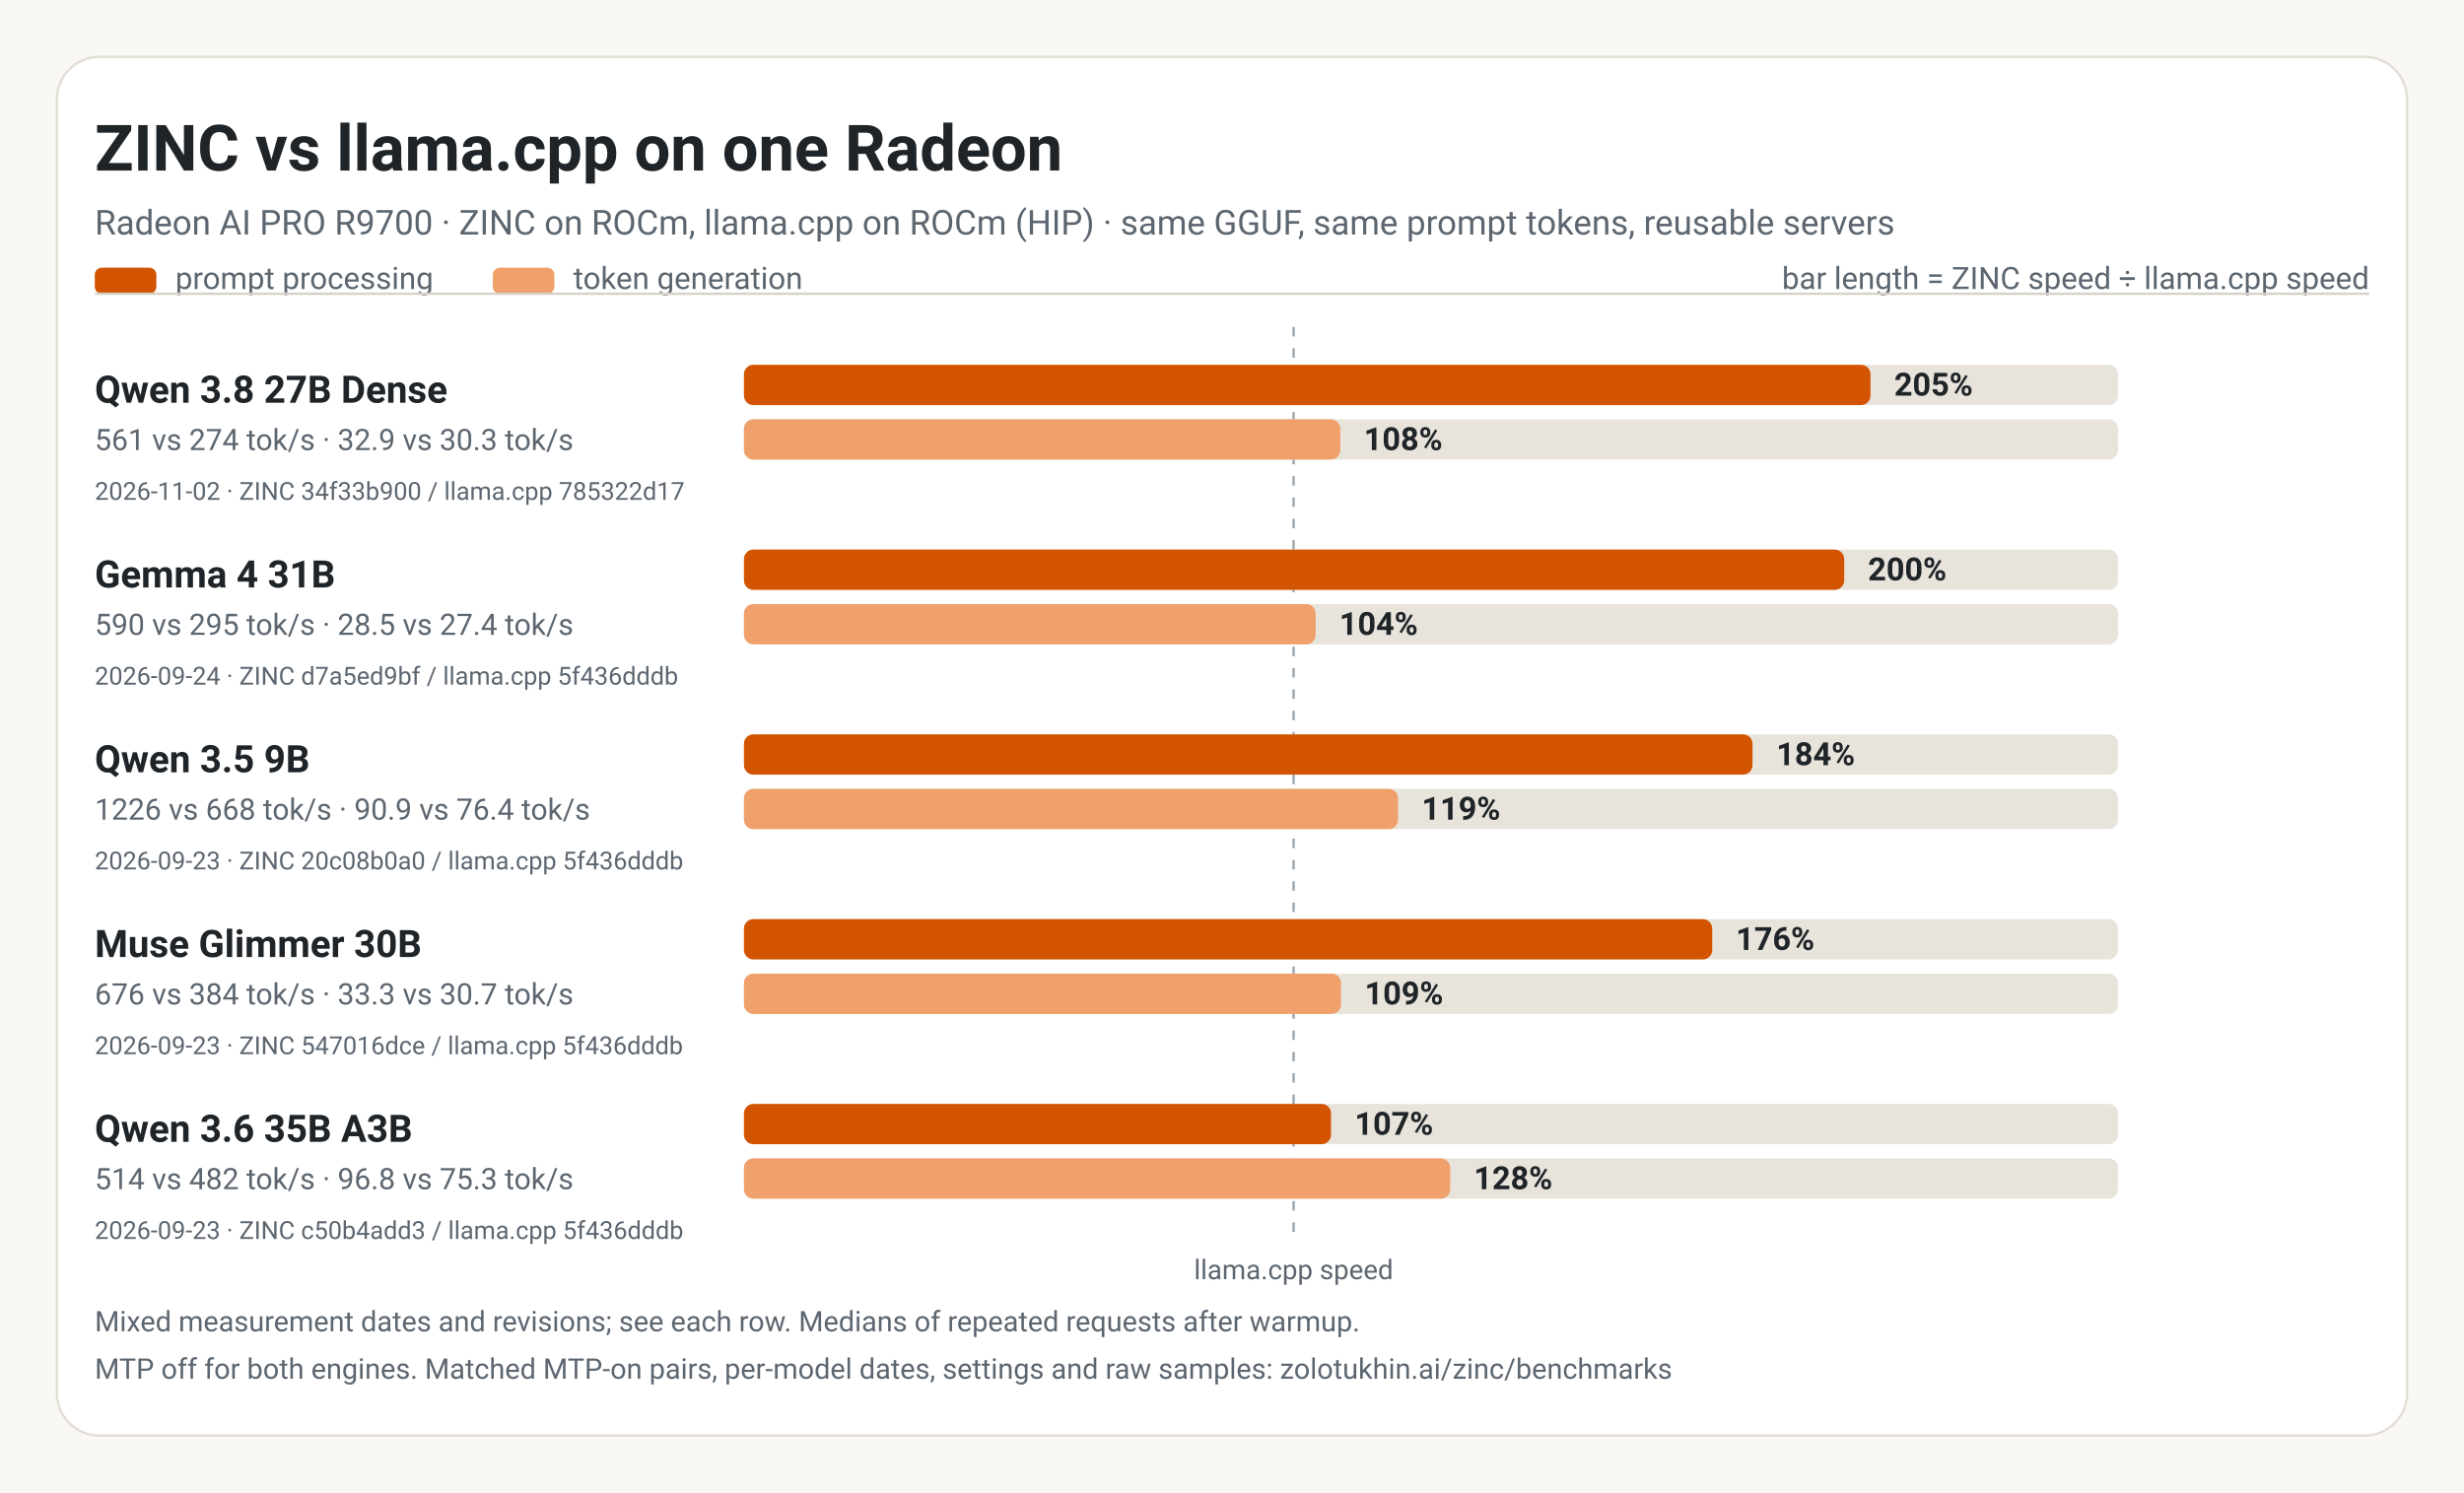
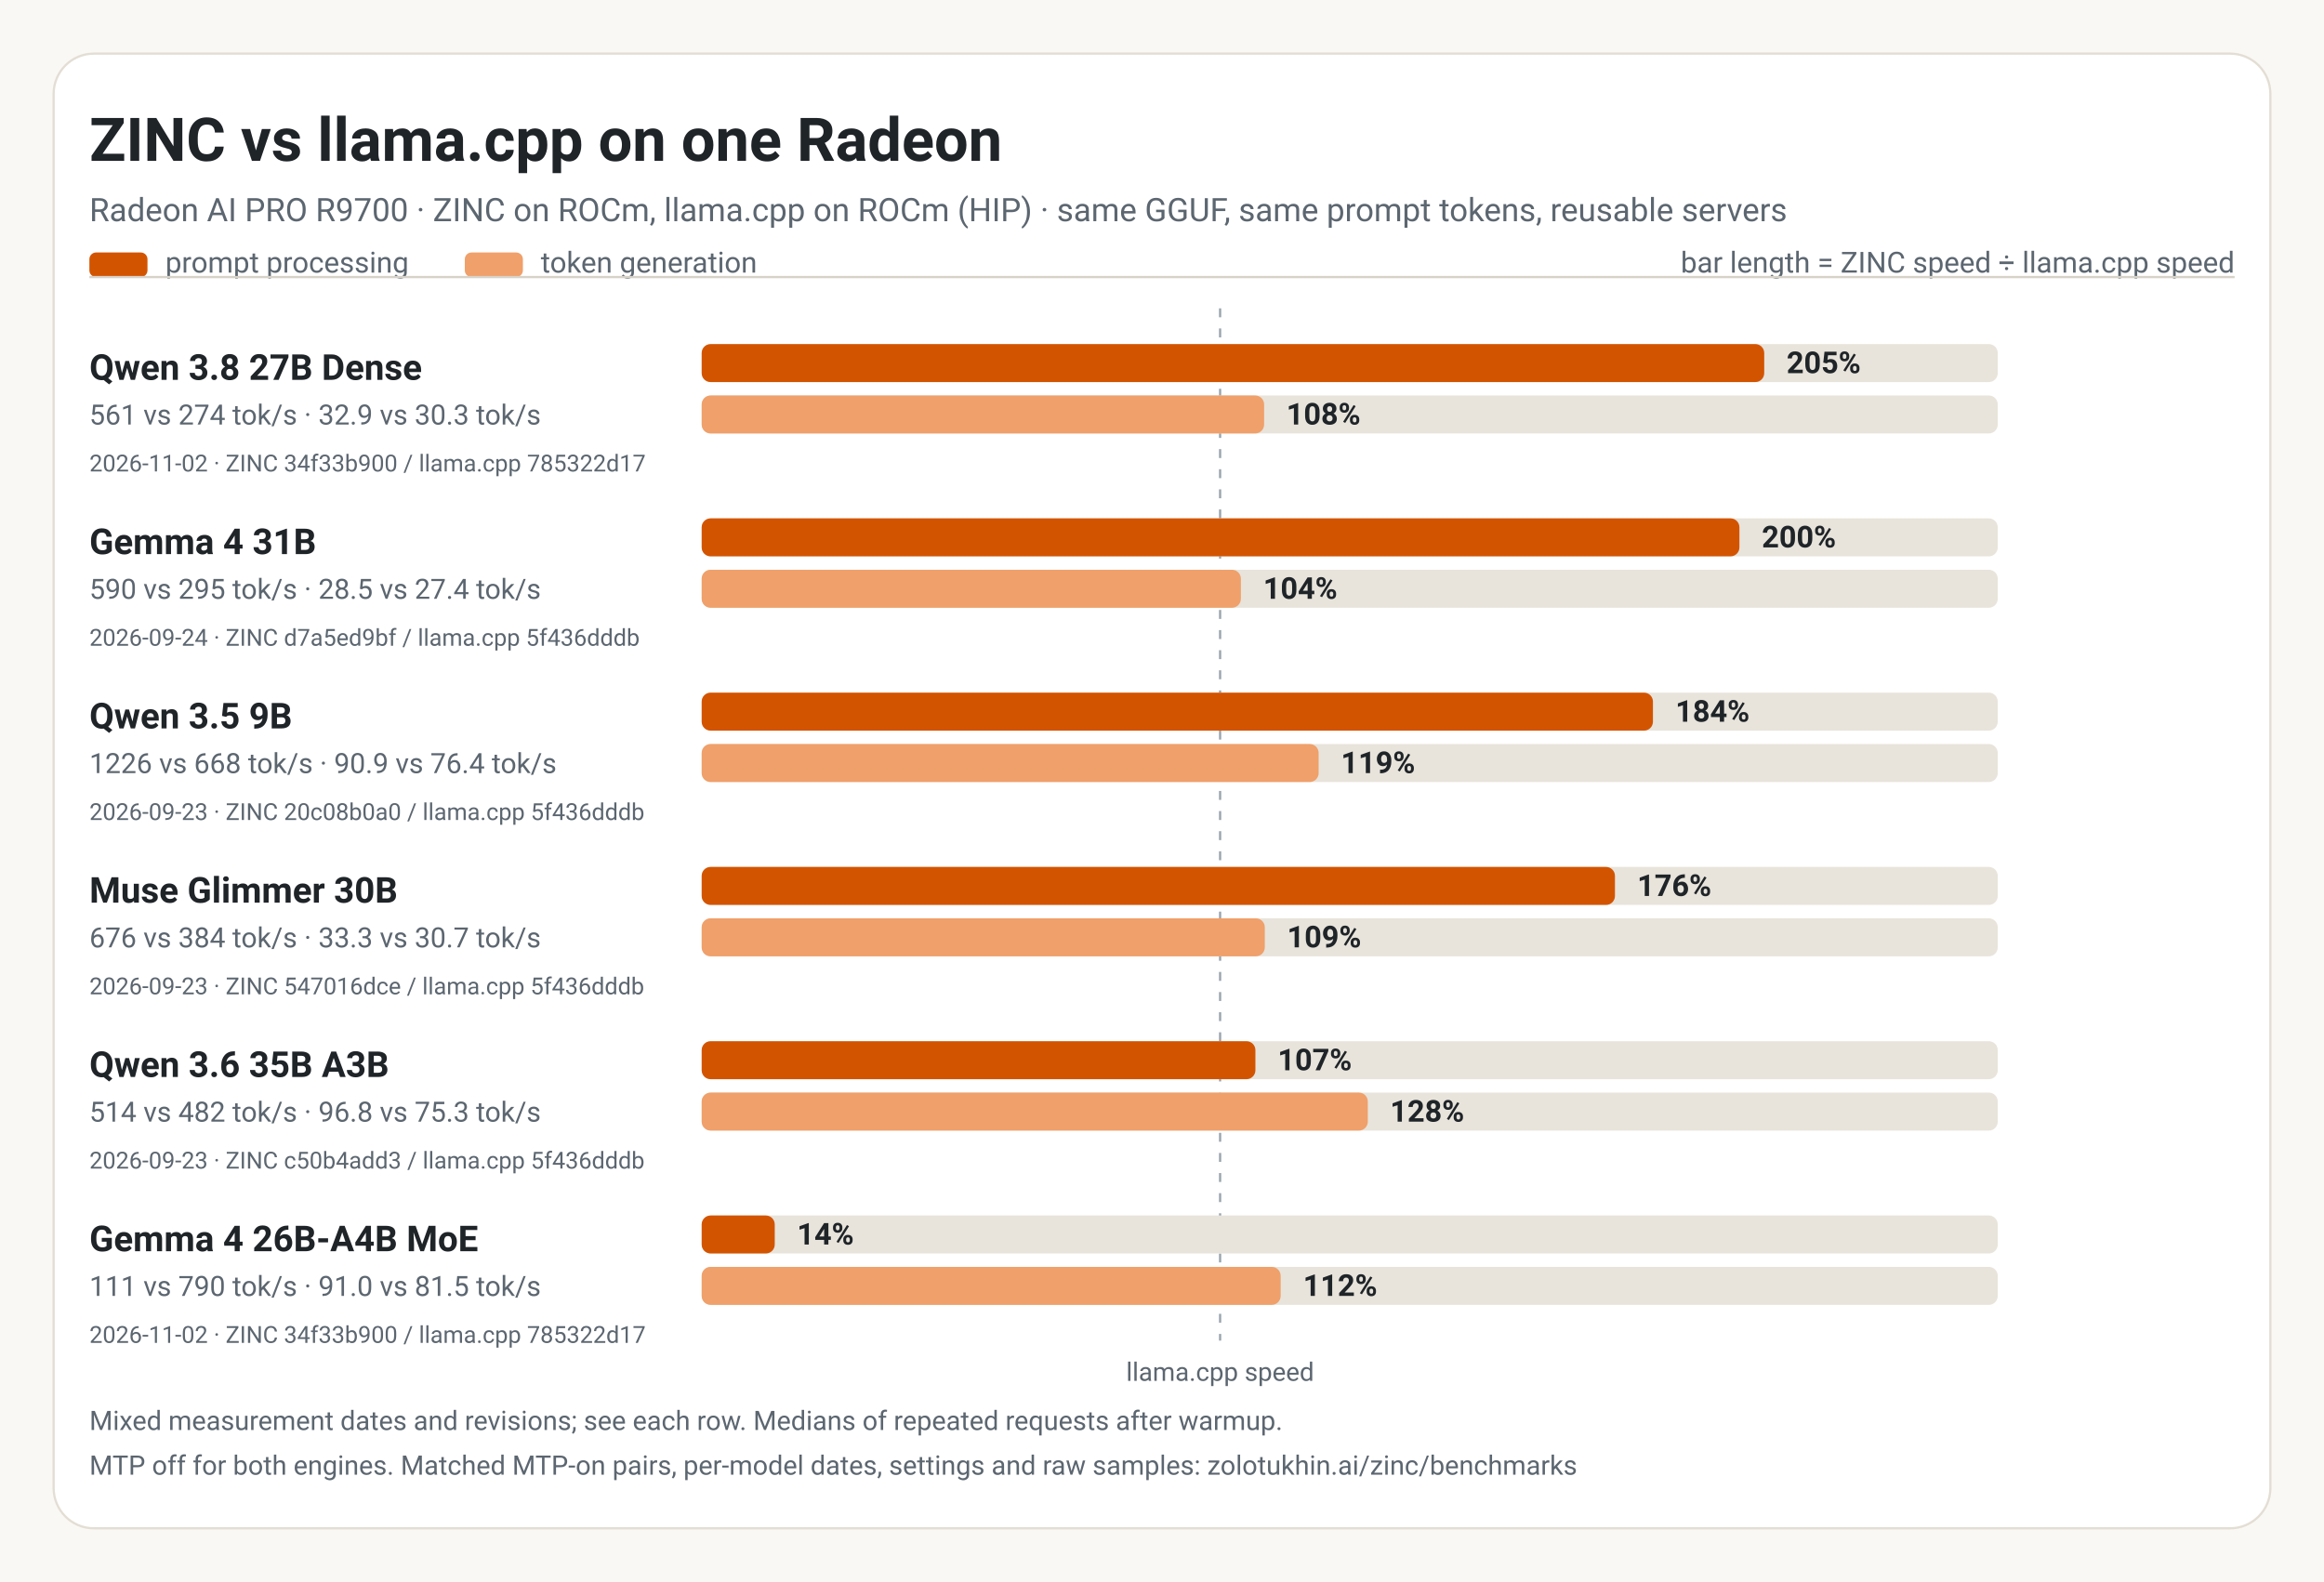
- <svg xmlns="http://www.w3.org/2000/svg" width="1040" height="630" viewBox="0 0 1040 630" role="img" aria-labelledby="title desc">
-   <rect width="1040" height="630" fill="#faf8f4" />
-   <rect x="24" y="24" width="992" height="582" rx="18" fill="#ffffff" stroke="#e3ded4" />
+ <svg xmlns="http://www.w3.org/2000/svg" width="1040" height="708" viewBox="0 0 1040 708" role="img" aria-labelledby="title desc">
+   <rect width="1040" height="708" fill="#faf8f4" />
+   <rect x="24" y="24" width="992" height="660" rx="18" fill="#ffffff" stroke="#e3ded4" />
  <g font-family="-apple-system, BlinkMacSystemFont, 'Segoe UI', Roboto, sans-serif" fill="#1f2428">
    <text x="40" y="72" font-size="27" font-weight="700">ZINC vs llama.cpp on one Radeon</text>
    <text x="40" y="99" font-size="14.5" fill="#5c6670">Radeon AI PRO R9700 · ZINC on ROCm, llama.cpp on ROCm (HIP) · same GGUF, same prompt tokens, reusable servers</text>
    <rect x="40.0" y="113" width="26.0" height="11" rx="3" fill="#d35400" />
    <text x="74" y="122" font-size="13" fill="#5c6670">prompt processing</text>
    <rect x="208.0" y="113" width="26.0" height="11" rx="3" fill="#f0a06a" />
    <text x="242" y="122" font-size="13" fill="#5c6670">token generation</text>
    <text x="1000" y="122" font-size="13" text-anchor="end" fill="#5c6670">bar length = ZINC speed ÷ llama.cpp speed</text>
    <line x1="40" y1="124" x2="1000" y2="124" stroke="#d7d2c8" />
-     <line x1="546" y1="138" x2="546" y2="522" stroke="#9aa4ae" stroke-dasharray="4 5" />
-     <text x="546" y="540" font-size="11.5" text-anchor="middle" fill="#5c6670">llama.cpp speed</text>
+     <line x1="546" y1="138" x2="546" y2="600" stroke="#9aa4ae" stroke-dasharray="4 5" />
+     <text x="546" y="618" font-size="11.5" text-anchor="middle" fill="#5c6670">llama.cpp speed</text>
    <text x="40" y="170" font-size="16" font-weight="600">Qwen 3.8 27B Dense</text>
    <text x="40" y="190" font-size="12.5" fill="#5c6670">561 vs 274 tok/s · 32.9 vs 30.3 tok/s</text>
    <text x="40" y="211" font-size="10.5" fill="#5c6670">2026-11-02 · ZINC 34f33b900 / llama.cpp 785322d17</text>
    <rect x="314.0" y="154" width="580.0" height="17" rx="4" fill="#e8e4db" />
    <rect x="314.0" y="154" width="475.5" height="17" rx="4" fill="#d35400" />
    <text x="799.498" y="167" font-size="13.5" font-weight="700" fill="#1f2428">205%</text>
    <rect x="314.0" y="177" width="580.0" height="17" rx="4" fill="#e8e4db" />
    <rect x="314.0" y="177" width="251.7" height="17" rx="4" fill="#f0a06a" />
    <text x="575.652" y="190" font-size="13.5" font-weight="700" fill="#1f2428">108%</text>
    <text x="40" y="248" font-size="16" font-weight="600">Gemma 4 31B</text>
    <text x="40" y="268" font-size="12.5" fill="#5c6670">590 vs 295 tok/s · 28.5 vs 27.4 tok/s</text>
    <text x="40" y="289" font-size="10.5" fill="#5c6670">2026-09-24 · ZINC d7a5ed9bf / llama.cpp 5f436dddb</text>
    <rect x="314.0" y="232" width="580.0" height="17" rx="4" fill="#e8e4db" />
    <rect x="314.0" y="232" width="464.4" height="17" rx="4" fill="#d35400" />
    <text x="788.416" y="245" font-size="13.5" font-weight="700" fill="#1f2428">200%</text>
    <rect x="314.0" y="255" width="580.0" height="17" rx="4" fill="#e8e4db" />
    <rect x="314.0" y="255" width="241.3" height="17" rx="4" fill="#f0a06a" />
    <text x="565.28" y="268" font-size="13.5" font-weight="700" fill="#1f2428">104%</text>
    <text x="40" y="326" font-size="16" font-weight="600">Qwen 3.5 9B</text>
    <text x="40" y="346" font-size="12.5" fill="#5c6670">1226 vs 668 tok/s · 90.9 vs 76.4 tok/s</text>
    <text x="40" y="367" font-size="10.5" fill="#5c6670">2026-09-23 · ZINC 20c08b0a0 / llama.cpp 5f436dddb</text>
    <rect x="314.0" y="310" width="580.0" height="17" rx="4" fill="#e8e4db" />
    <rect x="314.0" y="310" width="425.7" height="17" rx="4" fill="#d35400" />
    <text x="749.749" y="323" font-size="13.5" font-weight="700" fill="#1f2428">184%</text>
    <rect x="314.0" y="333" width="580.0" height="17" rx="4" fill="#e8e4db" />
    <rect x="314.0" y="333" width="276.1" height="17" rx="4" fill="#f0a06a" />
    <text x="600.08" y="346" font-size="13.5" font-weight="700" fill="#1f2428">119%</text>
    <text x="40" y="404" font-size="16" font-weight="600">Muse Glimmer 30B</text>
    <text x="40" y="424" font-size="12.5" fill="#5c6670">676 vs 384 tok/s · 33.3 vs 30.7 tok/s</text>
    <text x="40" y="445" font-size="10.5" fill="#5c6670">2026-09-23 · ZINC 547016dce / llama.cpp 5f436dddb</text>
    <rect x="314.0" y="388" width="580.0" height="17" rx="4" fill="#e8e4db" />
    <rect x="314.0" y="388" width="408.7" height="17" rx="4" fill="#d35400" />
    <text x="732.66" y="401" font-size="13.5" font-weight="700" fill="#1f2428">176%</text>
    <rect x="314.0" y="411" width="580.0" height="17" rx="4" fill="#e8e4db" />
    <rect x="314.0" y="411" width="252.0" height="17" rx="4" fill="#f0a06a" />
    <text x="575.976" y="424" font-size="13.5" font-weight="700" fill="#1f2428">109%</text>
    <text x="40" y="482" font-size="16" font-weight="600">Qwen 3.6 35B A3B</text>
    <text x="40" y="502" font-size="12.5" fill="#5c6670">514 vs 482 tok/s · 96.8 vs 75.3 tok/s</text>
    <text x="40" y="523" font-size="10.5" fill="#5c6670">2026-09-23 · ZINC c50b4add3 / llama.cpp 5f436dddb</text>
    <rect x="314.0" y="466" width="580.0" height="17" rx="4" fill="#e8e4db" />
    <rect x="314.0" y="466" width="247.8" height="17" rx="4" fill="#d35400" />
    <text x="571.756" y="479" font-size="13.5" font-weight="700" fill="#1f2428">107%</text>
    <rect x="314.0" y="489" width="580.0" height="17" rx="4" fill="#e8e4db" />
    <rect x="314.0" y="489" width="298.1" height="17" rx="4" fill="#f0a06a" />
    <text x="622.068" y="502" font-size="13.5" font-weight="700" fill="#1f2428">128%</text>
-     <text x="40" y="562" font-size="12" fill="#5c6670">Mixed measurement dates and revisions; see each row. Medians of repeated requests after warmup.</text>
-     <text x="40" y="582" font-size="12" fill="#5c6670">MTP off for both engines. Matched MTP-on pairs, per-model dates, settings and raw samples: zolotukhin.ai/zinc/benchmarks</text>
+     <text x="40" y="560" font-size="16" font-weight="600">Gemma 4 26B-A4B MoE</text>
+     <text x="40" y="580" font-size="12.5" fill="#5c6670">111 vs 790 tok/s · 91.0 vs 81.5 tok/s</text>
+     <text x="40" y="601" font-size="10.5" fill="#5c6670">2026-11-02 · ZINC 34f33b900 / llama.cpp 785322d17</text>
+     <rect x="314.0" y="544" width="580.0" height="17" rx="4" fill="#e8e4db" />
+     <rect x="314.0" y="544" width="32.7" height="17" rx="4" fill="#d35400" />
+     <text x="356.668" y="557" font-size="13.5" font-weight="700" fill="#1f2428">14%</text>
+     <rect x="314.0" y="567" width="580.0" height="17" rx="4" fill="#e8e4db" />
+     <rect x="314.0" y="567" width="259.1" height="17" rx="4" fill="#f0a06a" />
+     <text x="583.131" y="580" font-size="13.5" font-weight="700" fill="#1f2428">112%</text>
+     <text x="40" y="640" font-size="12" fill="#5c6670">Mixed measurement dates and revisions; see each row. Medians of repeated requests after warmup.</text>
+     <text x="40" y="660" font-size="12" fill="#5c6670">MTP off for both engines. Matched MTP-on pairs, per-model dates, settings and raw samples: zolotukhin.ai/zinc/benchmarks</text>
  </g>
</svg>
